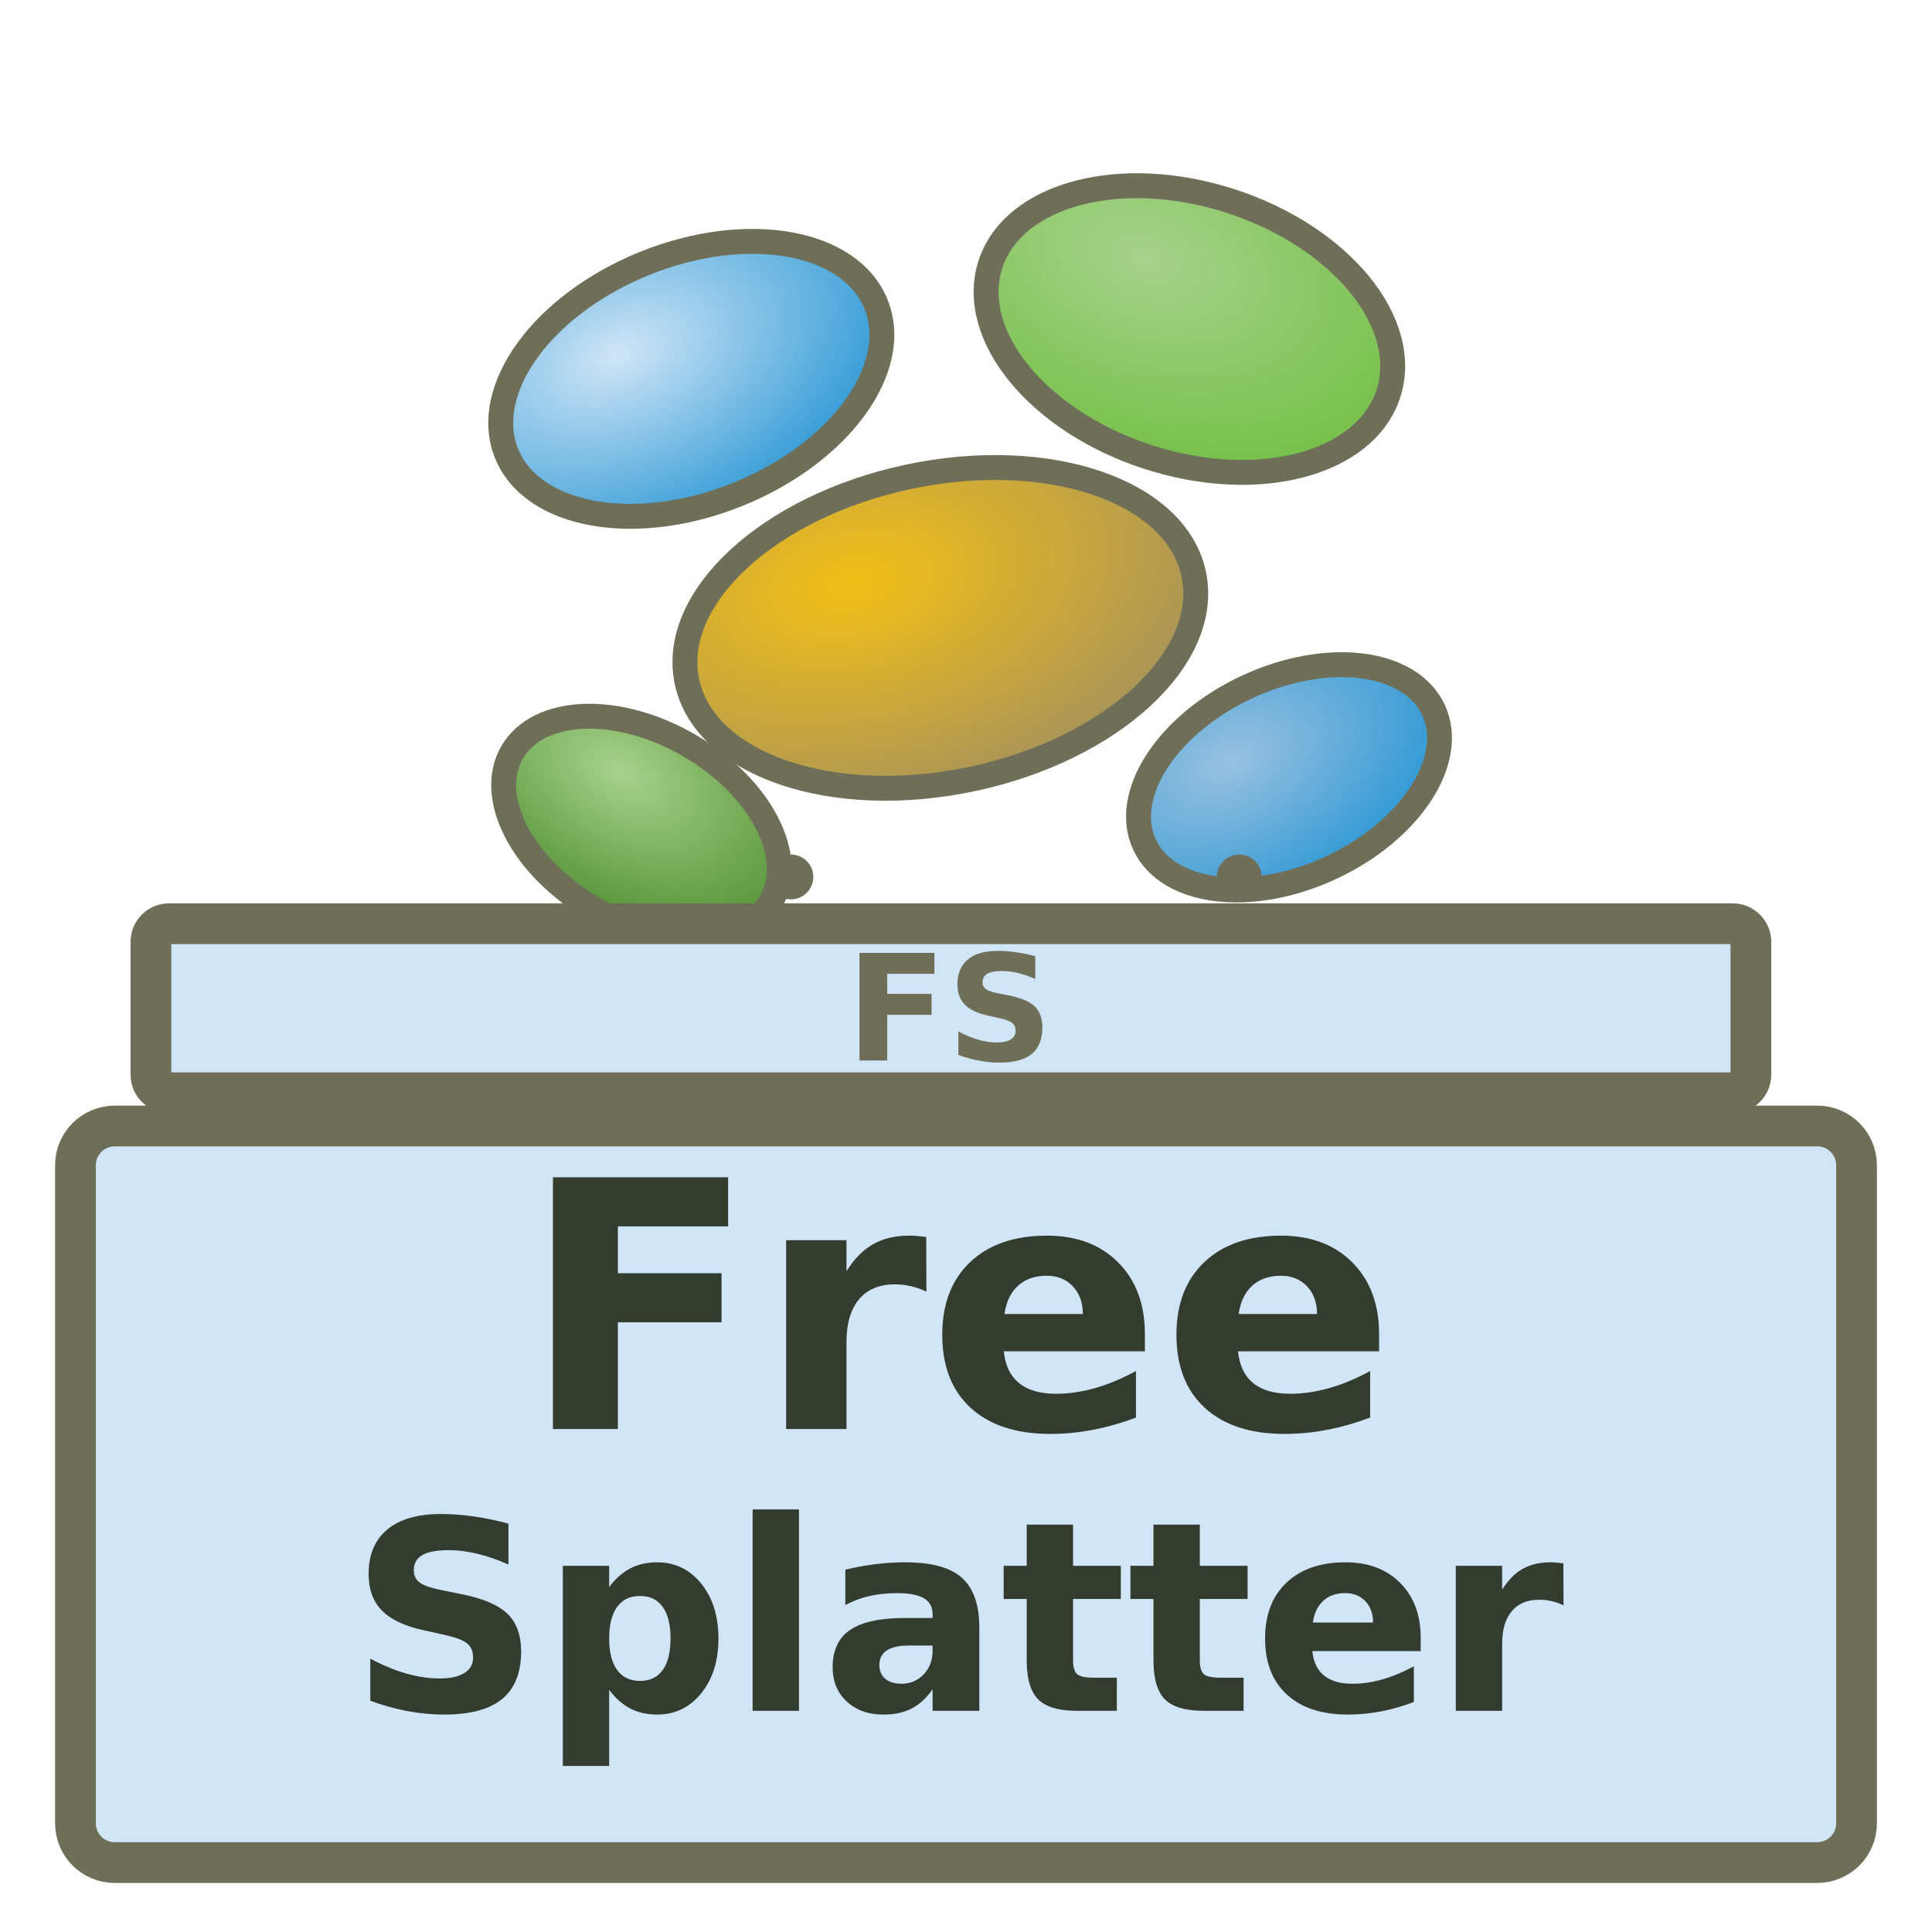
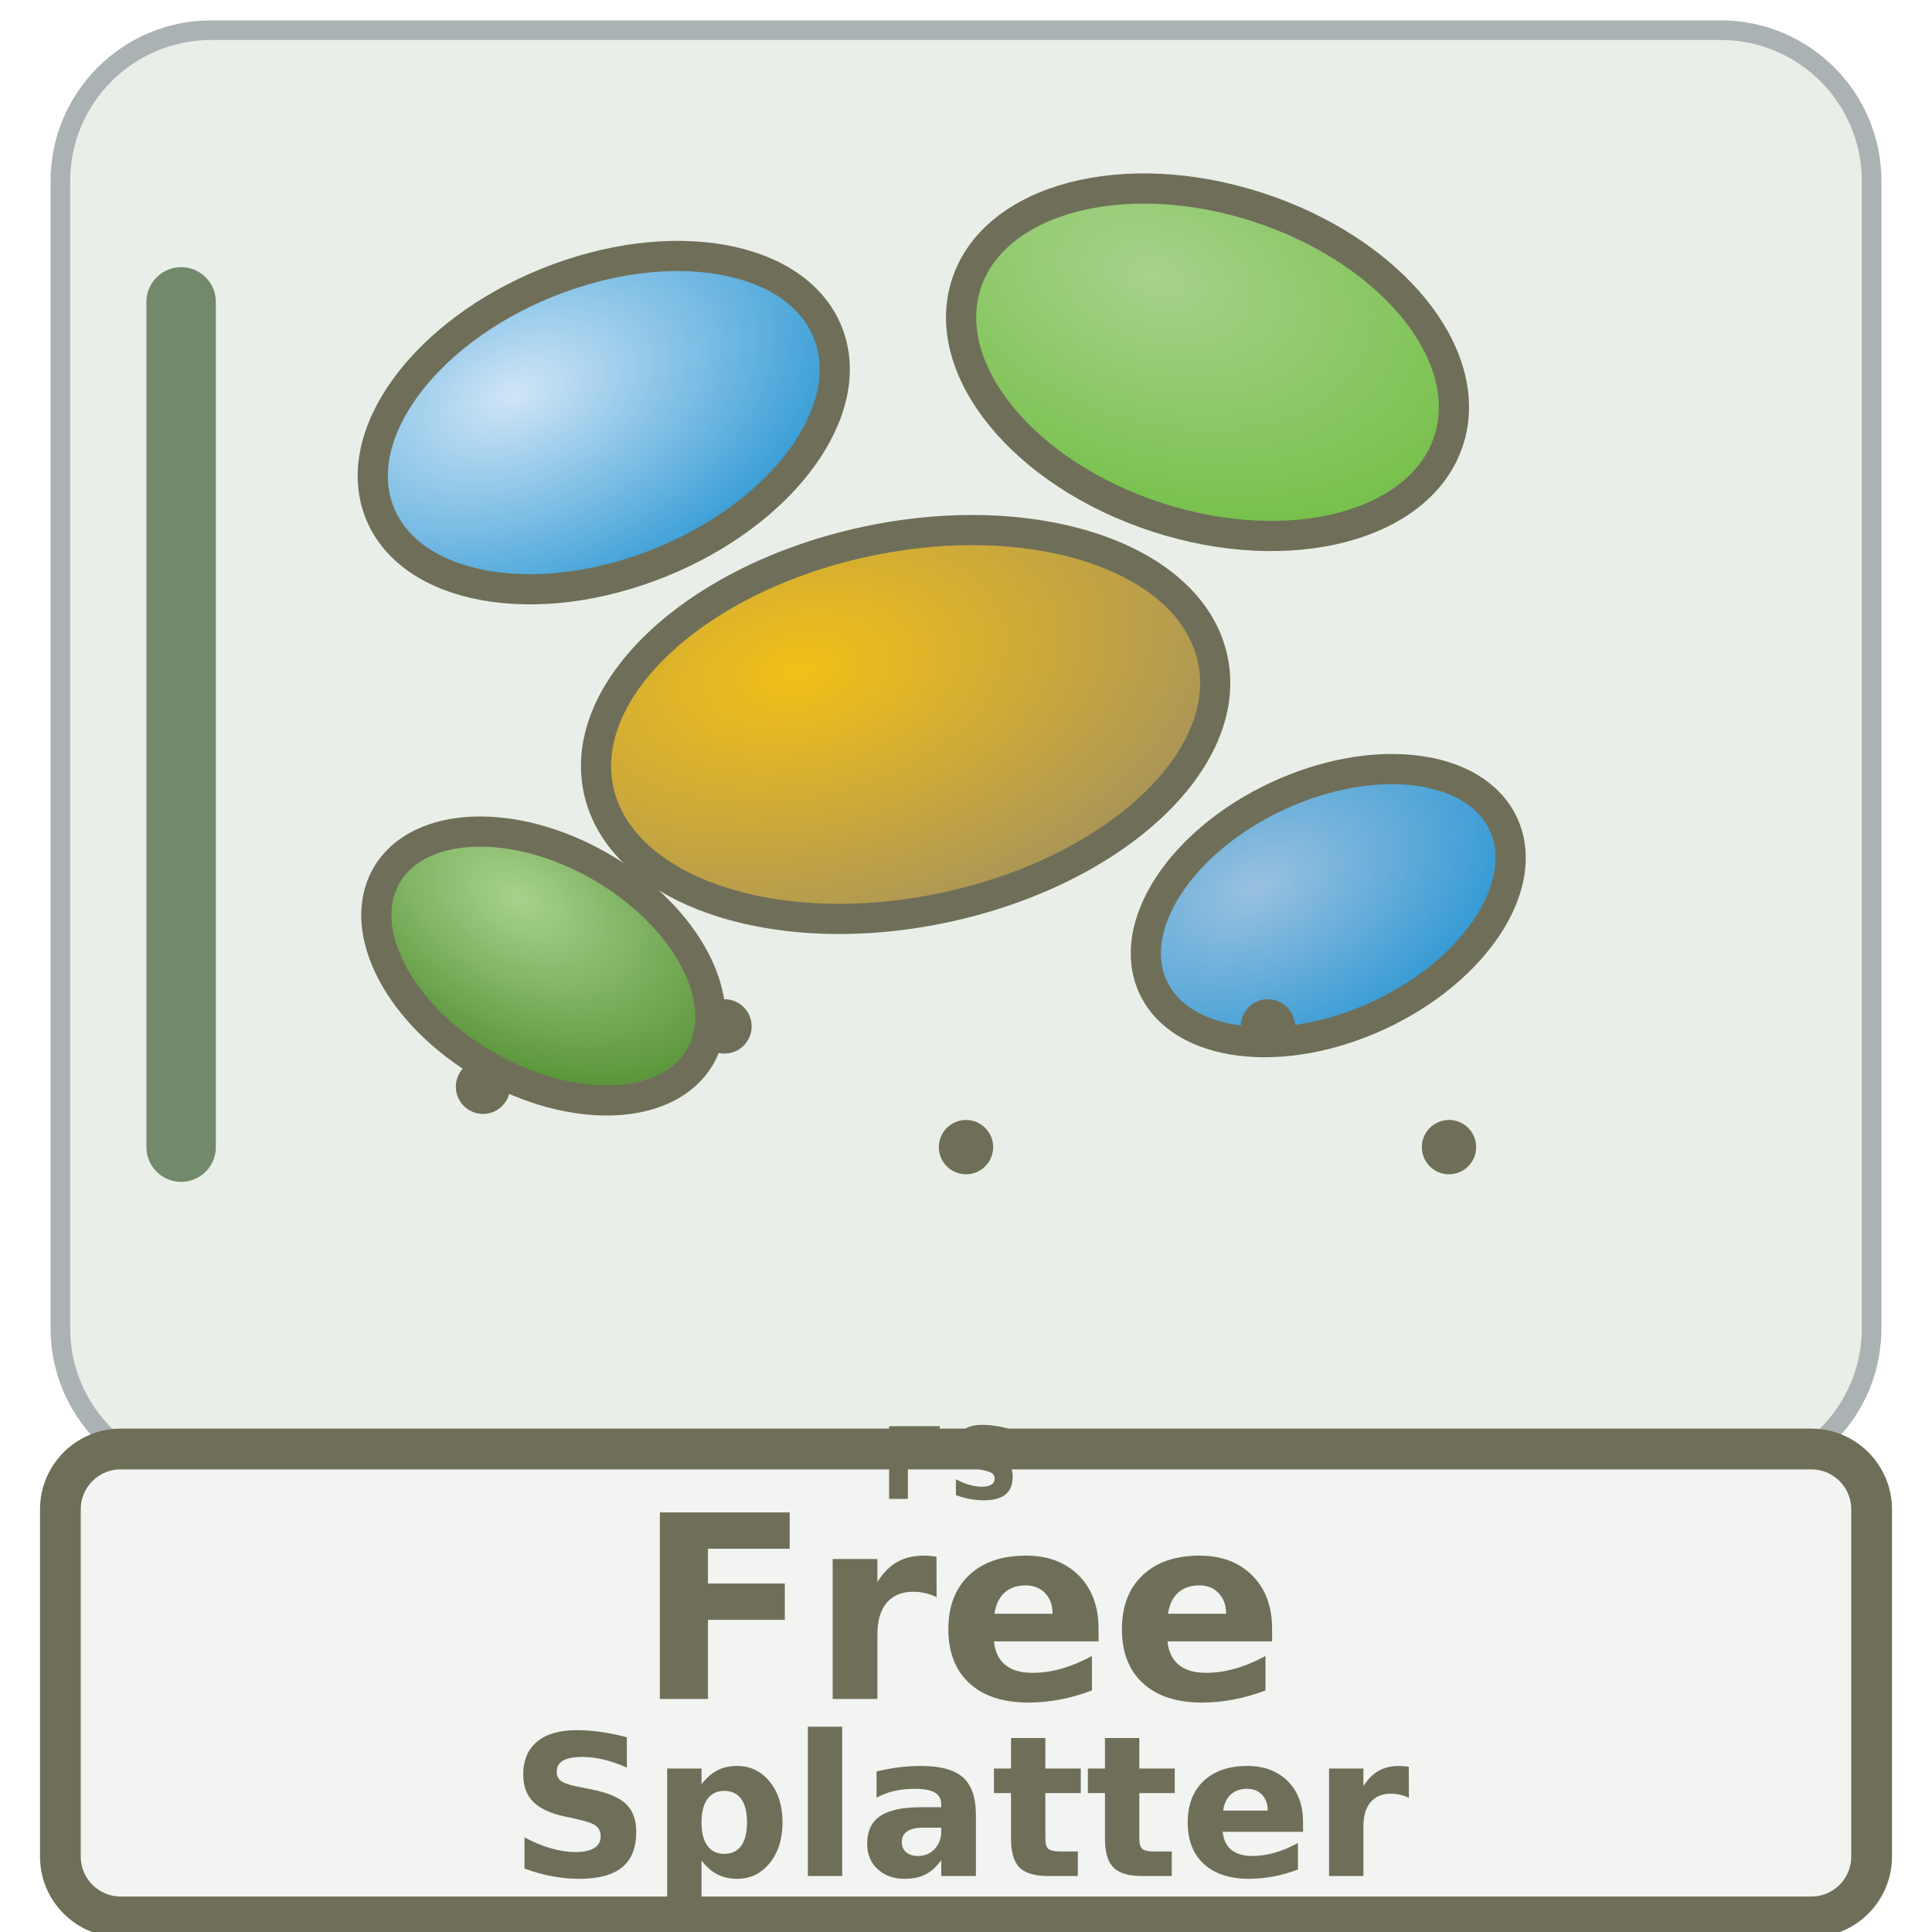
<svg xmlns="http://www.w3.org/2000/svg" width="128" height="128" viewBox="0 0 64 64" stroke="#6F6F59" stroke-width="1.35" stroke-linecap="round" stroke-linejoin="round">
-   <g stroke-width=".85" transform="translate(13 1) scale(1.65)">
+   <rect x="2" y="1" width="60" height="48" rx="5" fill="#E9EFE8" stroke="#ABB2B3" stroke-width=".65" />
+   <path d="M 6 10 V 38" stroke="#73896C" stroke-width="2.3" stroke-linecap="round" />
+   <g data-feature="splats" transform="translate(8 0) scale(2)" stroke-width=".85">
    <defs>
      <radialGradient id="splat0" cx="0.35" cy="0.3" r="0.8">
        <stop offset="0.000" stop-color="#D0E5F6" />
        <stop offset="1.000" stop-color="#2896D3" />
      </radialGradient>
      <radialGradient id="splat1" cx="0.35" cy="0.3" r="0.8">
        <stop offset="0.000" stop-color="#A7D28C" />
        <stop offset="1.000" stop-color="#72BE44" />
      </radialGradient>
      <radialGradient id="splat2" cx="0.35" cy="0.3" r="0.8">
        <stop offset="0.000" stop-color="#F3C017" />
        <stop offset="1.000" stop-color="#A3915E" />
      </radialGradient>
      <radialGradient id="splat3" cx="0.35" cy="0.3" r="0.8">
        <stop offset="0.000" stop-color="#A7D28C" />
        <stop offset="1.000" stop-color="#4E8C2E" />
      </radialGradient>
      <radialGradient id="splat4" cx="0.35" cy="0.3" r="0.8">
        <stop offset="0.000" stop-color="#9AC1E0" />
        <stop offset="1.000" stop-color="#2896D3" />
      </radialGradient>
    </defs>
    <ellipse cx="6" cy="7" rx="4" ry="2.5" transform="rotate(-22 6 7)" fill="url(#splat0)" stroke="#6F6F59" stroke-width=".5" />
    <ellipse cx="16" cy="6" rx="4.2" ry="2.7" transform="rotate(18 16 6)" fill="url(#splat1)" stroke="#6F6F59" stroke-width=".5" />
    <ellipse cx="11" cy="12" rx="5.2" ry="3.1" transform="rotate(-12 11 12)" fill="url(#splat2)" stroke="#6F6F59" stroke-width=".5" />
    <ellipse cx="5" cy="16" rx="3" ry="1.9" transform="rotate(30 5 16)" fill="url(#splat3)" stroke="#6F6F59" stroke-width=".5" />
    <ellipse cx="18" cy="15" rx="3.2" ry="2" transform="rotate(-25 18 15)" fill="url(#splat4)" stroke="#6F6F59" stroke-width=".5" />
    <circle cx="4" cy="18" r="0.45" fill="#6F6F59" stroke="none" />
    <circle cx="8" cy="17" r="0.45" fill="#6F6F59" stroke="none" />
    <circle cx="12" cy="19" r="0.45" fill="#6F6F59" stroke="none" />
    <circle cx="17" cy="17" r="0.45" fill="#6F6F59" stroke="none" />
    <circle cx="20" cy="19" r="0.45" fill="#6F6F59" stroke="none" />
  </g>
+   <rect x="2" y="48" width="60" height="15.5" rx="2" fill="#F2F4F2" />
  <g data-source-captions="true">
-     <rect x="5.0" y="30.6" width="53.0" height="5.6" rx="0.6" fill="#D0E5F6" stroke="#6F6F59" />
-     <path data-label="FS" d="M188 -1493H1227V-1202H573V-924H1188V-633H573V0H188ZM2626 -1446V-1130Q2503 -1185 2386.0 -1213.0Q2269 -1241 2165 -1241Q2027 -1241 1961.0 -1203.0Q1895 -1165 1895 -1085Q1895 -1025 1939.5 -991.5Q1984 -958 2101 -934L2265 -901Q2514 -851 2619.0 -749.0Q2724 -647 2724 -459Q2724 -212 2577.5 -91.5Q2431 29 2130 29Q1988 29 1845.0 2.0Q1702 -25 1559 -78V-403Q1702 -327 1835.5 -288.5Q1969 -250 2093 -250Q2219 -250 2286.0 -292.0Q2353 -334 2353 -412Q2353 -482 2307.5 -520.0Q2262 -558 2126 -588L1977 -621Q1753 -669 1649.5 -774.0Q1546 -879 1546 -1057Q1546 -1280 1690.0 -1400.0Q1834 -1520 2104 -1520Q2227 -1520 2357.0 -1501.5Q2487 -1483 2626 -1446Z" transform="translate(28.02214 35.13073) scale(0.002389)" fill="#6F6F59" stroke="none" />
+     <path data-label="FS" d="M188 -1493H1227V-1202H573V-924H1188V-633H573V0H188ZM2626 -1446V-1130Q2503 -1185 2386.0 -1213.0Q2269 -1241 2165 -1241Q2027 -1241 1961.0 -1203.0Q1895 -1165 1895 -1085Q1895 -1025 1939.5 -991.5Q1984 -958 2101 -934L2265 -901Q2514 -851 2619.0 -749.0Q2724 -647 2724 -459Q2724 -212 2577.5 -91.5Q2431 29 2130 29Q1988 29 1845.0 2.0Q1702 -25 1559 -78V-403Q1702 -327 1835.5 -288.5Q1969 -250 2093 -250Q2219 -250 2286.0 -292.0Q2353 -334 2353 -412Q2353 -482 2307.5 -520.0Q2262 -558 2126 -588L1977 -621Q1753 -669 1649.5 -774.0Q1546 -879 1546 -1057Q1546 -1280 1690.0 -1400.0Q1834 -1520 2104 -1520Q2227 -1520 2357.0 -1501.5Q2487 -1483 2626 -1446Z" transform="translate(29.1501 49.6532) scale(0.001614)" fill="#6F6F59" stroke="none" />
  </g>
-   <rect x="2.5" y="37.3" width="59" height="24.4" rx="1.3" fill="#D0E5F6" stroke="#6F6F59" />
  <g data-plugin-name="FreeSplatter" data-name-lines="2">
-     <path data-label="Free" d="M188 -1493H1227V-1202H573V-924H1188V-633H573V0H188ZM2403 -815Q2356 -837 2309.5 -847.5Q2263 -858 2216 -858Q2078 -858 2003.5 -769.5Q1929 -681 1929 -516V0H1571V-1120H1929V-936Q1998 -1046 2087.5 -1096.5Q2177 -1147 2302 -1147Q2320 -1147 2341.0 -1145.5Q2362 -1144 2402 -1139ZM3699 -563V-461H2862Q2875 -335 2953.0 -272.0Q3031 -209 3171 -209Q3284 -209 3402.5 -242.5Q3521 -276 3646 -344V-68Q3519 -20 3392.0 4.5Q3265 29 3138 29Q2834 29 2665.5 -125.5Q2497 -280 2497 -559Q2497 -833 2662.5 -990.0Q2828 -1147 3118 -1147Q3382 -1147 3540.5 -988.0Q3699 -829 3699 -563ZM3331 -682Q3331 -784 3271.5 -846.5Q3212 -909 3116 -909Q3012 -909 2947.0 -850.5Q2882 -792 2866 -682ZM5088 -563V-461H4251Q4264 -335 4342.0 -272.0Q4420 -209 4560 -209Q4673 -209 4791.5 -242.5Q4910 -276 5035 -344V-68Q4908 -20 4781.0 4.5Q4654 29 4527 29Q4223 29 4054.5 -125.5Q3886 -280 3886 -559Q3886 -833 4051.5 -990.0Q4217 -1147 4507 -1147Q4771 -1147 4929.5 -988.0Q5088 -829 5088 -563ZM4720 -682Q4720 -784 4660.5 -846.5Q4601 -909 4505 -909Q4401 -909 4336.0 -850.5Q4271 -792 4255 -682Z" transform="translate(17.26741 47.33804) scale(0.005585)" fill="#343C30" stroke="none" />
-     <path data-label="Splatter" d="M1227 -1446V-1130Q1104 -1185 987.0 -1213.0Q870 -1241 766 -1241Q628 -1241 562.0 -1203.0Q496 -1165 496 -1085Q496 -1025 540.5 -991.5Q585 -958 702 -934L866 -901Q1115 -851 1220.0 -749.0Q1325 -647 1325 -459Q1325 -212 1178.5 -91.5Q1032 29 731 29Q589 29 446.0 2.0Q303 -25 160 -78V-403Q303 -327 436.5 -288.5Q570 -250 694 -250Q820 -250 887.0 -292.0Q954 -334 954 -412Q954 -482 908.5 -520.0Q863 -558 727 -588L578 -621Q354 -669 250.5 -774.0Q147 -879 147 -1057Q147 -1280 291.0 -1400.0Q435 -1520 705 -1520Q828 -1520 958.0 -1501.5Q1088 -1483 1227 -1446ZM2005 -162V426H1647V-1120H2005V-956Q2079 -1054 2169.0 -1100.5Q2259 -1147 2376 -1147Q2583 -1147 2716.0 -982.5Q2849 -818 2849 -559Q2849 -300 2716.0 -135.5Q2583 29 2376 29Q2259 29 2169.0 -17.5Q2079 -64 2005 -162ZM2243 -887Q2128 -887 2066.5 -802.5Q2005 -718 2005 -559Q2005 -400 2066.5 -315.5Q2128 -231 2243 -231Q2358 -231 2418.5 -315.0Q2479 -399 2479 -559Q2479 -719 2418.5 -803.0Q2358 -887 2243 -887ZM3113 -1556H3471V0H3113ZM4317 -504Q4205 -504 4148.5 -466.0Q4092 -428 4092 -354Q4092 -286 4137.5 -247.5Q4183 -209 4264 -209Q4365 -209 4434.0 -281.5Q4503 -354 4503 -463V-504ZM4864 -639V0H4503V-166Q4431 -64 4341.0 -17.5Q4251 29 4122 29Q3948 29 3839.5 -72.5Q3731 -174 3731 -336Q3731 -533 3866.5 -625.0Q4002 -717 4292 -717H4503V-745Q4503 -830 4436.0 -869.5Q4369 -909 4227 -909Q4112 -909 4013.0 -886.0Q3914 -863 3829 -817V-1090Q3944 -1118 4060.0 -1132.5Q4176 -1147 4292 -1147Q4595 -1147 4729.5 -1027.5Q4864 -908 4864 -639ZM5588 -1438V-1120H5957V-864H5588V-389Q5588 -311 5619.0 -283.5Q5650 -256 5742 -256H5926V0H5619Q5407 0 5318.5 -88.5Q5230 -177 5230 -389V-864H5052V-1120H5230V-1438ZM6567 -1438V-1120H6936V-864H6567V-389Q6567 -311 6598.0 -283.5Q6629 -256 6721 -256H6905V0H6598Q6386 0 6297.5 -88.5Q6209 -177 6209 -389V-864H6031V-1120H6209V-1438ZM8273 -563V-461H7436Q7449 -335 7527.0 -272.0Q7605 -209 7745 -209Q7858 -209 7976.5 -242.5Q8095 -276 8220 -344V-68Q8093 -20 7966.0 4.5Q7839 29 7712 29Q7408 29 7239.5 -125.5Q7071 -280 7071 -559Q7071 -833 7236.5 -990.0Q7402 -1147 7692 -1147Q7956 -1147 8114.5 -988.0Q8273 -829 8273 -563ZM7905 -682Q7905 -784 7845.5 -846.5Q7786 -909 7690 -909Q7586 -909 7521.0 -850.5Q7456 -792 7440 -682ZM9376 -815Q9329 -837 9282.5 -847.5Q9236 -858 9189 -858Q9051 -858 8976.5 -769.5Q8902 -681 8902 -516V0H8544V-1120H8902V-936Q8971 -1046 9060.5 -1096.5Q9150 -1147 9275 -1147Q9293 -1147 9314.0 -1145.5Q9335 -1144 9375 -1139Z" transform="translate(11.57984 56.67306) scale(0.004289)" fill="#343C30" stroke="none" />
+     <path data-label="Free" d="M188 -1493H1227V-1202H573V-924H1188V-633H573V0H188ZM2403 -815Q2356 -837 2309.5 -847.5Q2263 -858 2216 -858Q2078 -858 2003.5 -769.5Q1929 -681 1929 -516V0H1571V-1120H1929V-936Q1998 -1046 2087.5 -1096.5Q2177 -1147 2302 -1147Q2320 -1147 2341.0 -1145.5Q2362 -1144 2402 -1139ZM3699 -563V-461H2862Q2875 -335 2953.0 -272.0Q3031 -209 3171 -209Q3284 -209 3402.5 -242.5Q3521 -276 3646 -344V-68Q3519 -20 3392.0 4.5Q3265 29 3138 29Q2834 29 2665.5 -125.5Q2497 -280 2497 -559Q2497 -833 2662.5 -990.0Q2828 -1147 3118 -1147Q3382 -1147 3540.5 -988.0Q3699 -829 3699 -563ZM3331 -682Q3331 -784 3271.5 -846.5Q3212 -909 3116 -909Q3012 -909 2947.0 -850.5Q2882 -792 2866 -682ZM5088 -563V-461H4251Q4264 -335 4342.0 -272.0Q4420 -209 4560 -209Q4673 -209 4791.5 -242.5Q4910 -276 5035 -344V-68Q4908 -20 4781.0 4.5Q4654 29 4527 29Q4223 29 4054.5 -125.5Q3886 -280 3886 -559Q3886 -833 4051.5 -990.0Q4217 -1147 4507 -1147Q4771 -1147 4929.5 -988.0Q5088 -829 5088 -563ZM4720 -682Q4720 -784 4660.5 -846.5Q4601 -909 4505 -909Q4401 -909 4336.0 -850.5Q4271 -792 4255 -682Z" transform="translate(21.08055 56.27996) scale(0.004139)" fill="#6F6F59" stroke="none" />
+     <path data-label="Splatter" d="M1227 -1446V-1130Q1104 -1185 987.0 -1213.0Q870 -1241 766 -1241Q628 -1241 562.0 -1203.0Q496 -1165 496 -1085Q496 -1025 540.5 -991.5Q585 -958 702 -934L866 -901Q1115 -851 1220.0 -749.0Q1325 -647 1325 -459Q1325 -212 1178.5 -91.5Q1032 29 731 29Q589 29 446.0 2.0Q303 -25 160 -78V-403Q303 -327 436.5 -288.5Q570 -250 694 -250Q820 -250 887.0 -292.0Q954 -334 954 -412Q954 -482 908.5 -520.0Q863 -558 727 -588L578 -621Q354 -669 250.5 -774.0Q147 -879 147 -1057Q147 -1280 291.0 -1400.0Q435 -1520 705 -1520Q828 -1520 958.0 -1501.5Q1088 -1483 1227 -1446ZM2005 -162V426H1647V-1120H2005V-956Q2079 -1054 2169.0 -1100.5Q2259 -1147 2376 -1147Q2583 -1147 2716.0 -982.5Q2849 -818 2849 -559Q2849 -300 2716.0 -135.5Q2583 29 2376 29Q2259 29 2169.0 -17.5Q2079 -64 2005 -162ZM2243 -887Q2128 -887 2066.5 -802.5Q2005 -718 2005 -559Q2005 -400 2066.5 -315.5Q2128 -231 2243 -231Q2358 -231 2418.5 -315.0Q2479 -399 2479 -559Q2479 -719 2418.5 -803.0Q2358 -887 2243 -887ZM3113 -1556H3471V0H3113ZM4317 -504Q4205 -504 4148.5 -466.0Q4092 -428 4092 -354Q4092 -286 4137.5 -247.5Q4183 -209 4264 -209Q4365 -209 4434.0 -281.5Q4503 -354 4503 -463V-504ZM4864 -639V0H4503V-166Q4431 -64 4341.0 -17.5Q4251 29 4122 29Q3948 29 3839.5 -72.5Q3731 -174 3731 -336Q3731 -533 3866.5 -625.0Q4002 -717 4292 -717H4503V-745Q4503 -830 4436.0 -869.5Q4369 -909 4227 -909Q4112 -909 4013.0 -886.0Q3914 -863 3829 -817V-1090Q3944 -1118 4060.0 -1132.5Q4176 -1147 4292 -1147Q4595 -1147 4729.5 -1027.5Q4864 -908 4864 -639ZM5588 -1438V-1120H5957V-864H5588V-389Q5588 -311 5619.0 -283.5Q5650 -256 5742 -256H5926V0H5619Q5407 0 5318.5 -88.5Q5230 -177 5230 -389V-864H5052V-1120H5230V-1438ZM6567 -1438V-1120H6936V-864H6567V-389Q6567 -311 6598.0 -283.5Q6629 -256 6721 -256H6905V0H6598Q6386 0 6297.5 -88.5Q6209 -177 6209 -389V-864H6031V-1120H6209V-1438ZM8273 -563V-461H7436Q7449 -335 7527.0 -272.0Q7605 -209 7745 -209Q7858 -209 7976.5 -242.5Q8095 -276 8220 -344V-68Q8093 -20 7966.0 4.5Q7839 29 7712 29Q7408 29 7239.5 -125.5Q7071 -280 7071 -559Q7071 -833 7236.5 -990.0Q7402 -1147 7692 -1147Q7956 -1147 8114.5 -988.0Q8273 -829 8273 -563ZM7905 -682Q7905 -784 7845.5 -846.5Q7786 -909 7690 -909Q7586 -909 7521.0 -850.5Q7456 -792 7440 -682ZM9376 -815Q9329 -837 9282.5 -847.5Q9236 -858 9189 -858Q9051 -858 8976.5 -769.5Q8902 -681 8902 -516V0H8544V-1120H8902V-936Q8971 -1046 9060.5 -1096.5Q9150 -1147 9275 -1147Q9293 -1147 9314.0 -1145.5Q9335 -1144 9375 -1139Z" transform="translate(16.86506 62.14591) scale(0.003179)" fill="#6F6F59" stroke="none" />
  </g>
</svg>
